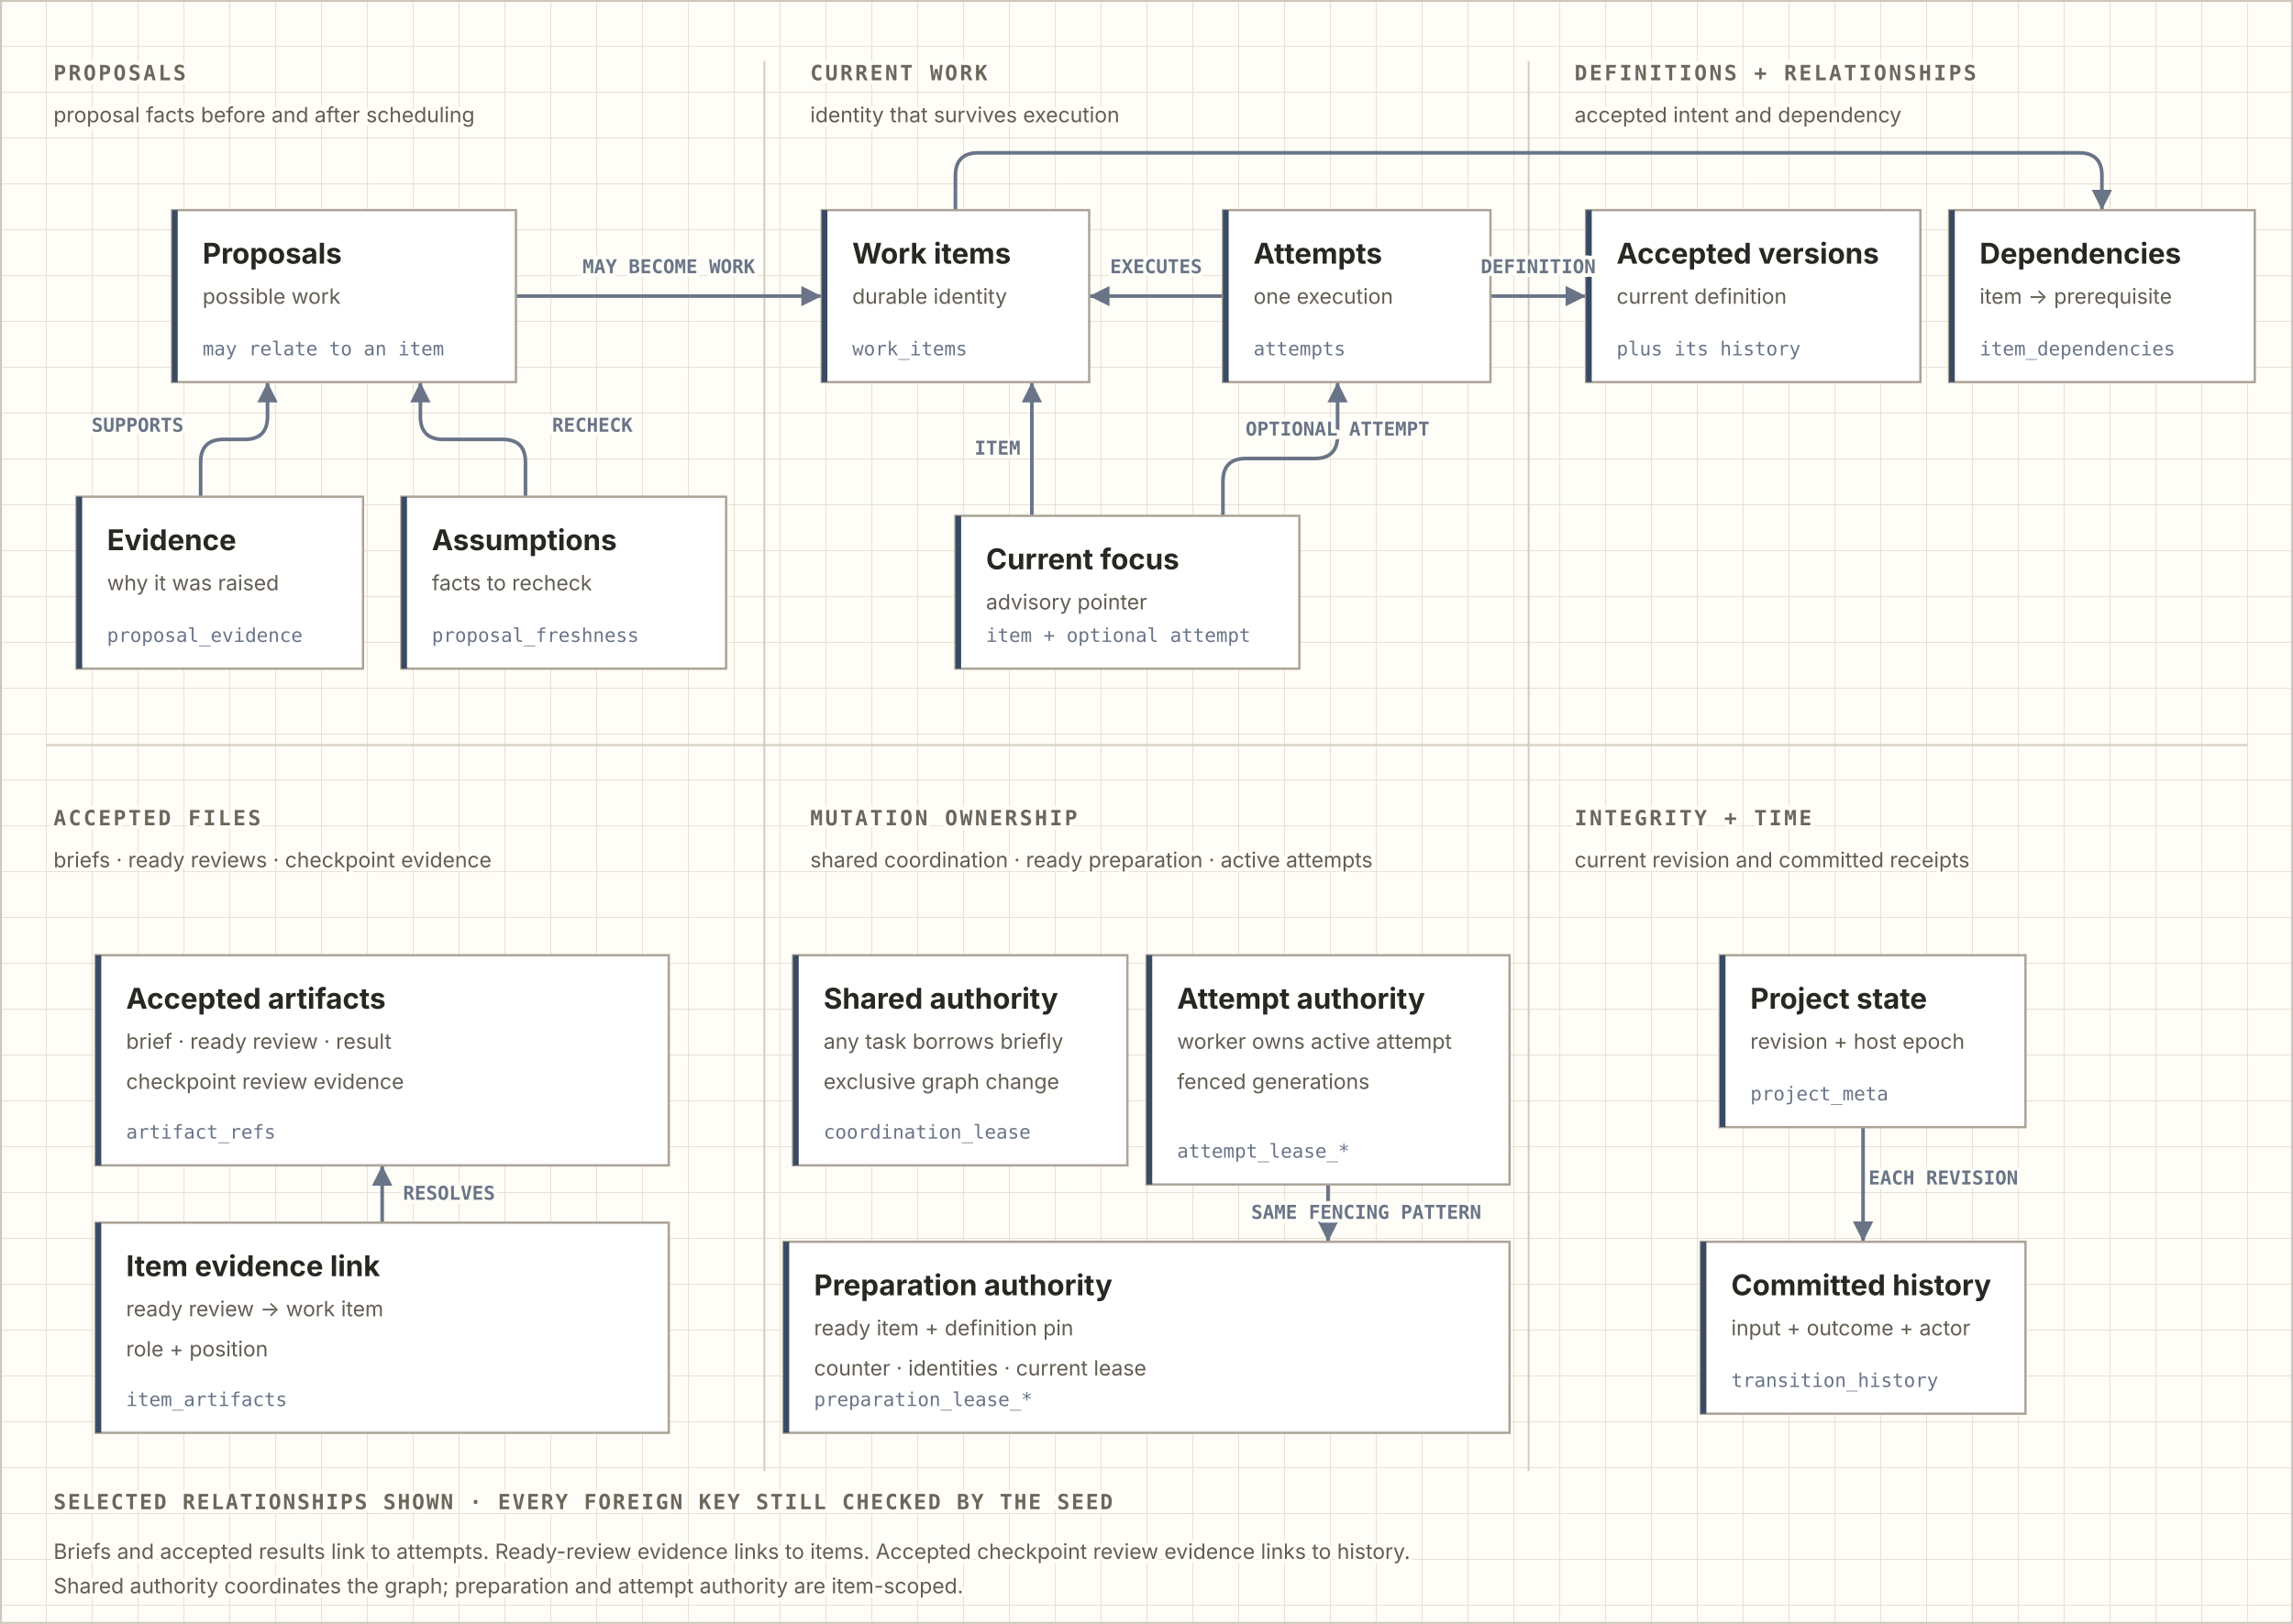
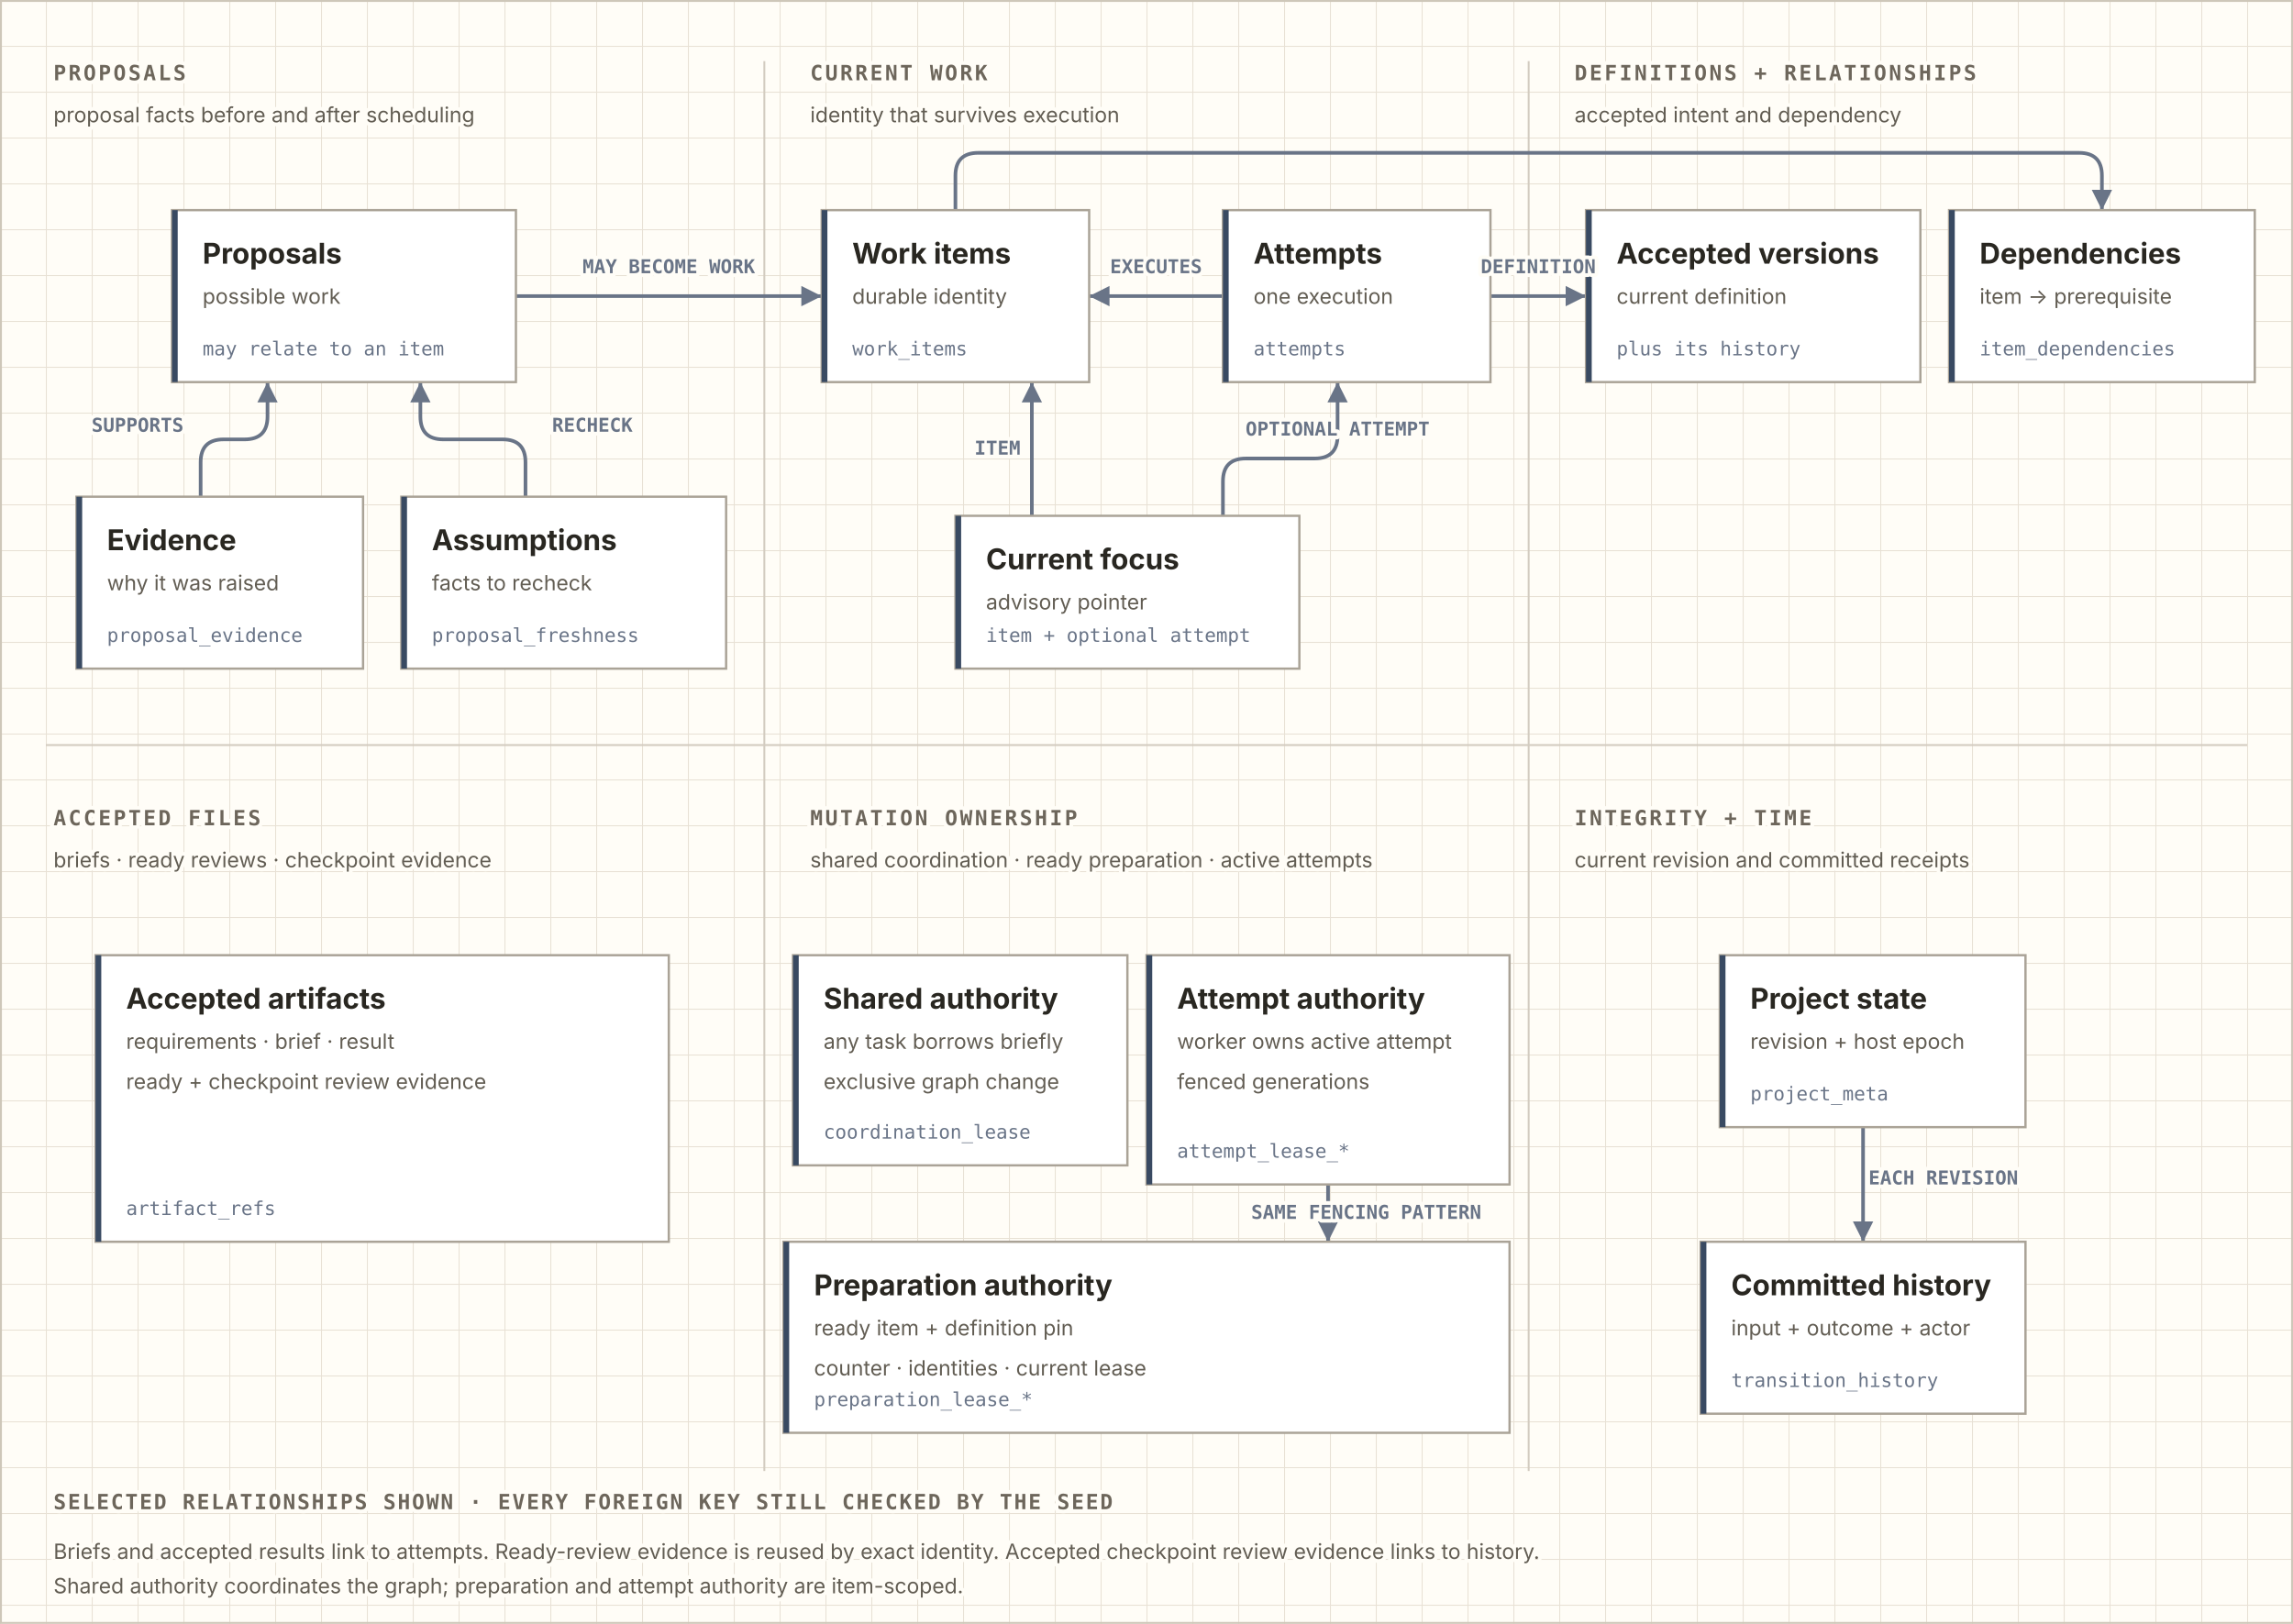
<svg xmlns="http://www.w3.org/2000/svg" role="img" aria-labelledby="title description" viewBox="0 0 1200 850">
  <defs>
    <pattern id="grid" width="24" height="24" patternUnits="userSpaceOnUse">
      <path d="M24 0H0V24" fill="none" stroke="#e8e1d5" stroke-width="1" />
    </pattern>
    <marker id="arrow" viewBox="0 0 10 10" refX="9" refY="5" markerWidth="7" markerHeight="7" orient="auto">
      <path d="M1 1L9 5L1 9Z" fill="#697487" />
    </marker>
    <style>
      text { font-family: ui-sans-serif, system-ui, -apple-system, BlinkMacSystemFont, "Segoe UI", sans-serif; fill: #292721; }
      .section-label, .box-label, .box-meta, .connector-label, .note-meta { font-family: ui-monospace, SFMono-Regular, Menlo, monospace; }
      .section-label, .box-label { font-size: 11px; font-weight: 700; letter-spacing: 0.11em; fill: #6d665b; }
      .section-subtitle { font-size: 11px; fill: #625d53; }
      .guide { stroke: #d3ccc0; stroke-width: 1; }
      .connector { fill: none; stroke: #697487; stroke-width: 1.9; stroke-linecap: round; }
      .connector-label { font-size: 10px; font-weight: 700; fill: #697487; }
      .box { fill: #fff; stroke: #aaa397; stroke-width: 1.2; }
      .box-title { font-size: 15px; font-weight: 700; }
      .box-body { font-size: 11px; fill: #625d53; }
      .box-meta { font-size: 10px; fill: #697487; }
      .note { fill: #625d53; }
      .note-meta { font-weight: 700; letter-spacing: 0.08em; fill: #6d665b; }
      .canvas-text { paint-order: stroke fill; stroke: #fffdf7; stroke-width: 4px; stroke-linejoin: round; }
    </style>
  </defs>
  <rect width="1200" height="850" fill="#fffdf7" />
  <rect width="1200" height="850" fill="url(#grid)" />
  <rect x="0.5" y="0.5" width="1199" height="849" fill="none" stroke="#cec7b9" />
  <line x1="400" y1="32" x2="400" y2="770" class="guide" />
  <line x1="800" y1="32" x2="800" y2="770" class="guide" />
  <line x1="24" y1="390" x2="1176" y2="390" class="guide" />
  <path d="M270 155L430 155" class="connector" marker-end="url(#arrow)" />
  <path d="M640 155L570 155" class="connector" marker-end="url(#arrow)" />
  <path d="M780 155L830 155" class="connector" marker-end="url(#arrow)" />
  <path d="M500 110L500 92Q500 80 512 80L1088 80Q1100 80 1100 92L1100 110" class="connector" marker-end="url(#arrow)" />
  <path d="M105 260L105 242Q105 230 117 230L128 230Q140 230 140 218L140 200" class="connector" marker-end="url(#arrow)" />
  <path d="M275 260L275 242Q275 230 263 230L232 230Q220 230 220 218L220 200" class="connector" marker-end="url(#arrow)" />
  <path d="M540 270L540 200" class="connector" marker-end="url(#arrow)" />
  <path d="M640 270L640 252Q640 240 652 240L688 240Q700 240 700 228L700 200" class="connector" marker-end="url(#arrow)" />
-   <path d="M200 640L200 610" class="connector" marker-end="url(#arrow)" />
  <path d="M695 620L695 650" class="connector" marker-end="url(#arrow)" />
  <path d="M975 590L975 650" class="connector" marker-end="url(#arrow)" />
  <rect x="90" y="110" width="180" height="90" class="box" />
  <rect x="90" y="110" width="3" height="90" fill="#394a62" />
  <rect x="40" y="260" width="150" height="90" class="box" />
  <rect x="40" y="260" width="3" height="90" fill="#394a62" />
  <rect x="210" y="260" width="170" height="90" class="box" />
  <rect x="210" y="260" width="3" height="90" fill="#394a62" />
  <rect x="430" y="110" width="140" height="90" class="box" />
  <rect x="430" y="110" width="3" height="90" fill="#394a62" />
  <rect x="640" y="110" width="140" height="90" class="box" />
  <rect x="640" y="110" width="3" height="90" fill="#394a62" />
  <rect x="500" y="270" width="180" height="80" class="box" />
  <rect x="500" y="270" width="3" height="80" fill="#394a62" />
  <rect x="830" y="110" width="175" height="90" class="box" />
  <rect x="830" y="110" width="3" height="90" fill="#394a62" />
  <rect x="1020" y="110" width="160" height="90" class="box" />
  <rect x="1020" y="110" width="3" height="90" fill="#394a62" />
-   <rect x="50" y="500" width="300" height="110" class="box" />
-   <rect x="50" y="500" width="3" height="110" fill="#394a62" />
-   <rect x="50" y="640" width="300" height="110" class="box" />
-   <rect x="50" y="640" width="3" height="110" fill="#394a62" />
+   <rect x="50" y="500" width="300" height="150" class="box" />
+   <rect x="50" y="500" width="3" height="150" fill="#394a62" />
  <rect x="415" y="500" width="175" height="110" class="box" />
  <rect x="415" y="500" width="3" height="110" fill="#394a62" />
  <rect x="600" y="500" width="190" height="120" class="box" />
  <rect x="600" y="500" width="3" height="120" fill="#394a62" />
  <rect x="410" y="650" width="380" height="100" class="box" />
  <rect x="410" y="650" width="3" height="100" fill="#394a62" />
  <rect x="900" y="500" width="160" height="90" class="box" />
  <rect x="900" y="500" width="3" height="90" fill="#394a62" />
  <rect x="890" y="650" width="170" height="90" class="box" />
  <rect x="890" y="650" width="3" height="90" fill="#394a62" />
  <text x="28" y="42" class="section-label canvas-text">PROPOSALS</text>
  <text x="28" y="64" class="section-subtitle canvas-text">proposal facts before and after scheduling</text>
  <text x="424" y="42" class="section-label canvas-text">CURRENT WORK</text>
  <text x="424" y="64" class="section-subtitle canvas-text">identity that survives execution</text>
  <text x="824" y="42" class="section-label canvas-text">DEFINITIONS + RELATIONSHIPS</text>
  <text x="824" y="64" class="section-subtitle canvas-text">accepted intent and dependency</text>
  <text x="28" y="432" class="section-label canvas-text">ACCEPTED FILES</text>
  <text x="28" y="454" class="section-subtitle canvas-text">briefs · ready reviews · checkpoint evidence</text>
  <text x="424" y="432" class="section-label canvas-text">MUTATION OWNERSHIP</text>
  <text x="424" y="454" class="section-subtitle canvas-text">shared coordination · ready preparation · active attempts</text>
  <text x="824" y="432" class="section-label canvas-text">INTEGRITY + TIME</text>
  <text x="824" y="454" class="section-subtitle canvas-text">current revision and committed receipts</text>
  <text x="350" y="143" text-anchor="middle" class="connector-label canvas-text">MAY BECOME WORK</text>
  <text x="605" y="143" text-anchor="middle" class="connector-label canvas-text">EXECUTES</text>
  <text x="805" y="143" text-anchor="middle" class="connector-label canvas-text">DEFINITION</text>
  <text x="72" y="226" text-anchor="middle" class="connector-label canvas-text">SUPPORTS</text>
  <text x="310" y="226" text-anchor="middle" class="connector-label canvas-text">RECHECK</text>
  <text x="522" y="238" text-anchor="middle" class="connector-label canvas-text">ITEM</text>
  <text x="700" y="228" text-anchor="middle" class="connector-label canvas-text">OPTIONAL ATTEMPT</text>
-   <text x="235" y="628" text-anchor="middle" class="connector-label canvas-text">RESOLVES</text>
  <text x="715" y="638" text-anchor="middle" class="connector-label canvas-text">SAME FENCING PATTERN</text>
  <text x="1017" y="620" text-anchor="middle" class="connector-label canvas-text">EACH REVISION</text>
  <text x="106" y="138" class="box-title">Proposals</text>
  <text x="106" y="159" class="box-body">possible work</text>
  <text x="106" y="186" class="box-meta">may relate to an item</text>
  <text x="56" y="288" class="box-title">Evidence</text>
  <text x="56" y="309" class="box-body">why it was raised</text>
  <text x="56" y="336" class="box-meta">proposal_evidence</text>
  <text x="226" y="288" class="box-title">Assumptions</text>
  <text x="226" y="309" class="box-body">facts to recheck</text>
  <text x="226" y="336" class="box-meta">proposal_freshness</text>
  <text x="446" y="138" class="box-title">Work items</text>
  <text x="446" y="159" class="box-body">durable identity</text>
  <text x="446" y="186" class="box-meta">work_items</text>
  <text x="656" y="138" class="box-title">Attempts</text>
  <text x="656" y="159" class="box-body">one execution</text>
  <text x="656" y="186" class="box-meta">attempts</text>
  <text x="516" y="298" class="box-title">Current focus</text>
  <text x="516" y="319" class="box-body">advisory pointer</text>
  <text x="516" y="336" class="box-meta">item + optional attempt</text>
  <text x="846" y="138" class="box-title">Accepted versions</text>
  <text x="846" y="159" class="box-body">current definition</text>
  <text x="846" y="186" class="box-meta">plus its history</text>
  <text x="1036" y="138" class="box-title">Dependencies</text>
  <text x="1036" y="159" class="box-body">item → prerequisite</text>
  <text x="1036" y="186" class="box-meta">item_dependencies</text>
  <text x="66" y="528" class="box-title">Accepted artifacts</text>
-   <text x="66" y="549" class="box-body">brief · ready review · result</text>
-   <text x="66" y="570" class="box-body">checkpoint review evidence</text>
-   <text x="66" y="596" class="box-meta">artifact_refs</text>
-   <text x="66" y="668" class="box-title">Item evidence link</text>
-   <text x="66" y="689" class="box-body">ready review → work item</text>
-   <text x="66" y="710" class="box-body">role + position</text>
-   <text x="66" y="736" class="box-meta">item_artifacts</text>
+   <text x="66" y="549" class="box-body">requirements · brief · result</text>
+   <text x="66" y="570" class="box-body">ready + checkpoint review evidence</text>
+   <text x="66" y="636" class="box-meta">artifact_refs</text>
  <text x="431" y="528" class="box-title">Shared authority</text>
  <text x="431" y="549" class="box-body">any task borrows briefly</text>
  <text x="431" y="570" class="box-body">exclusive graph change</text>
  <text x="431" y="596" class="box-meta">coordination_lease</text>
  <text x="616" y="528" class="box-title">Attempt authority</text>
  <text x="616" y="549" class="box-body">worker owns active attempt</text>
  <text x="616" y="570" class="box-body">fenced generations</text>
  <text x="616" y="606" class="box-meta">attempt_lease_*</text>
  <text x="426" y="678" class="box-title">Preparation authority</text>
  <text x="426" y="699" class="box-body">ready item + definition pin</text>
  <text x="426" y="720" class="box-body">counter · identities · current lease</text>
  <text x="426" y="736" class="box-meta">preparation_lease_*</text>
  <text x="916" y="528" class="box-title">Project state</text>
  <text x="916" y="549" class="box-body">revision + host epoch</text>
  <text x="916" y="576" class="box-meta">project_meta</text>
  <text x="906" y="678" class="box-title">Committed history</text>
  <text x="906" y="699" class="box-body">input + outcome + actor</text>
  <text x="906" y="726" class="box-meta">transition_history</text>
  <text x="28" y="790" text-anchor="start" font-size="11" class="note-meta canvas-text">SELECTED RELATIONSHIPS SHOWN · EVERY FOREIGN KEY STILL CHECKED BY THE SEED</text>
-   <text x="28" y="816" text-anchor="start" font-size="11" class="note canvas-text">Briefs and accepted results link to attempts. Ready-review evidence links to items. Accepted checkpoint review evidence links to history.</text>
+   <text x="28" y="816" text-anchor="start" font-size="11" class="note canvas-text">Briefs and accepted results link to attempts. Ready-review evidence is reused by exact identity. Accepted checkpoint review evidence links to history.</text>
  <text x="28" y="834" text-anchor="start" font-size="11" class="note canvas-text">Shared authority coordinates the graph; preparation and attempt authority are item-scoped.</text>
</svg>
